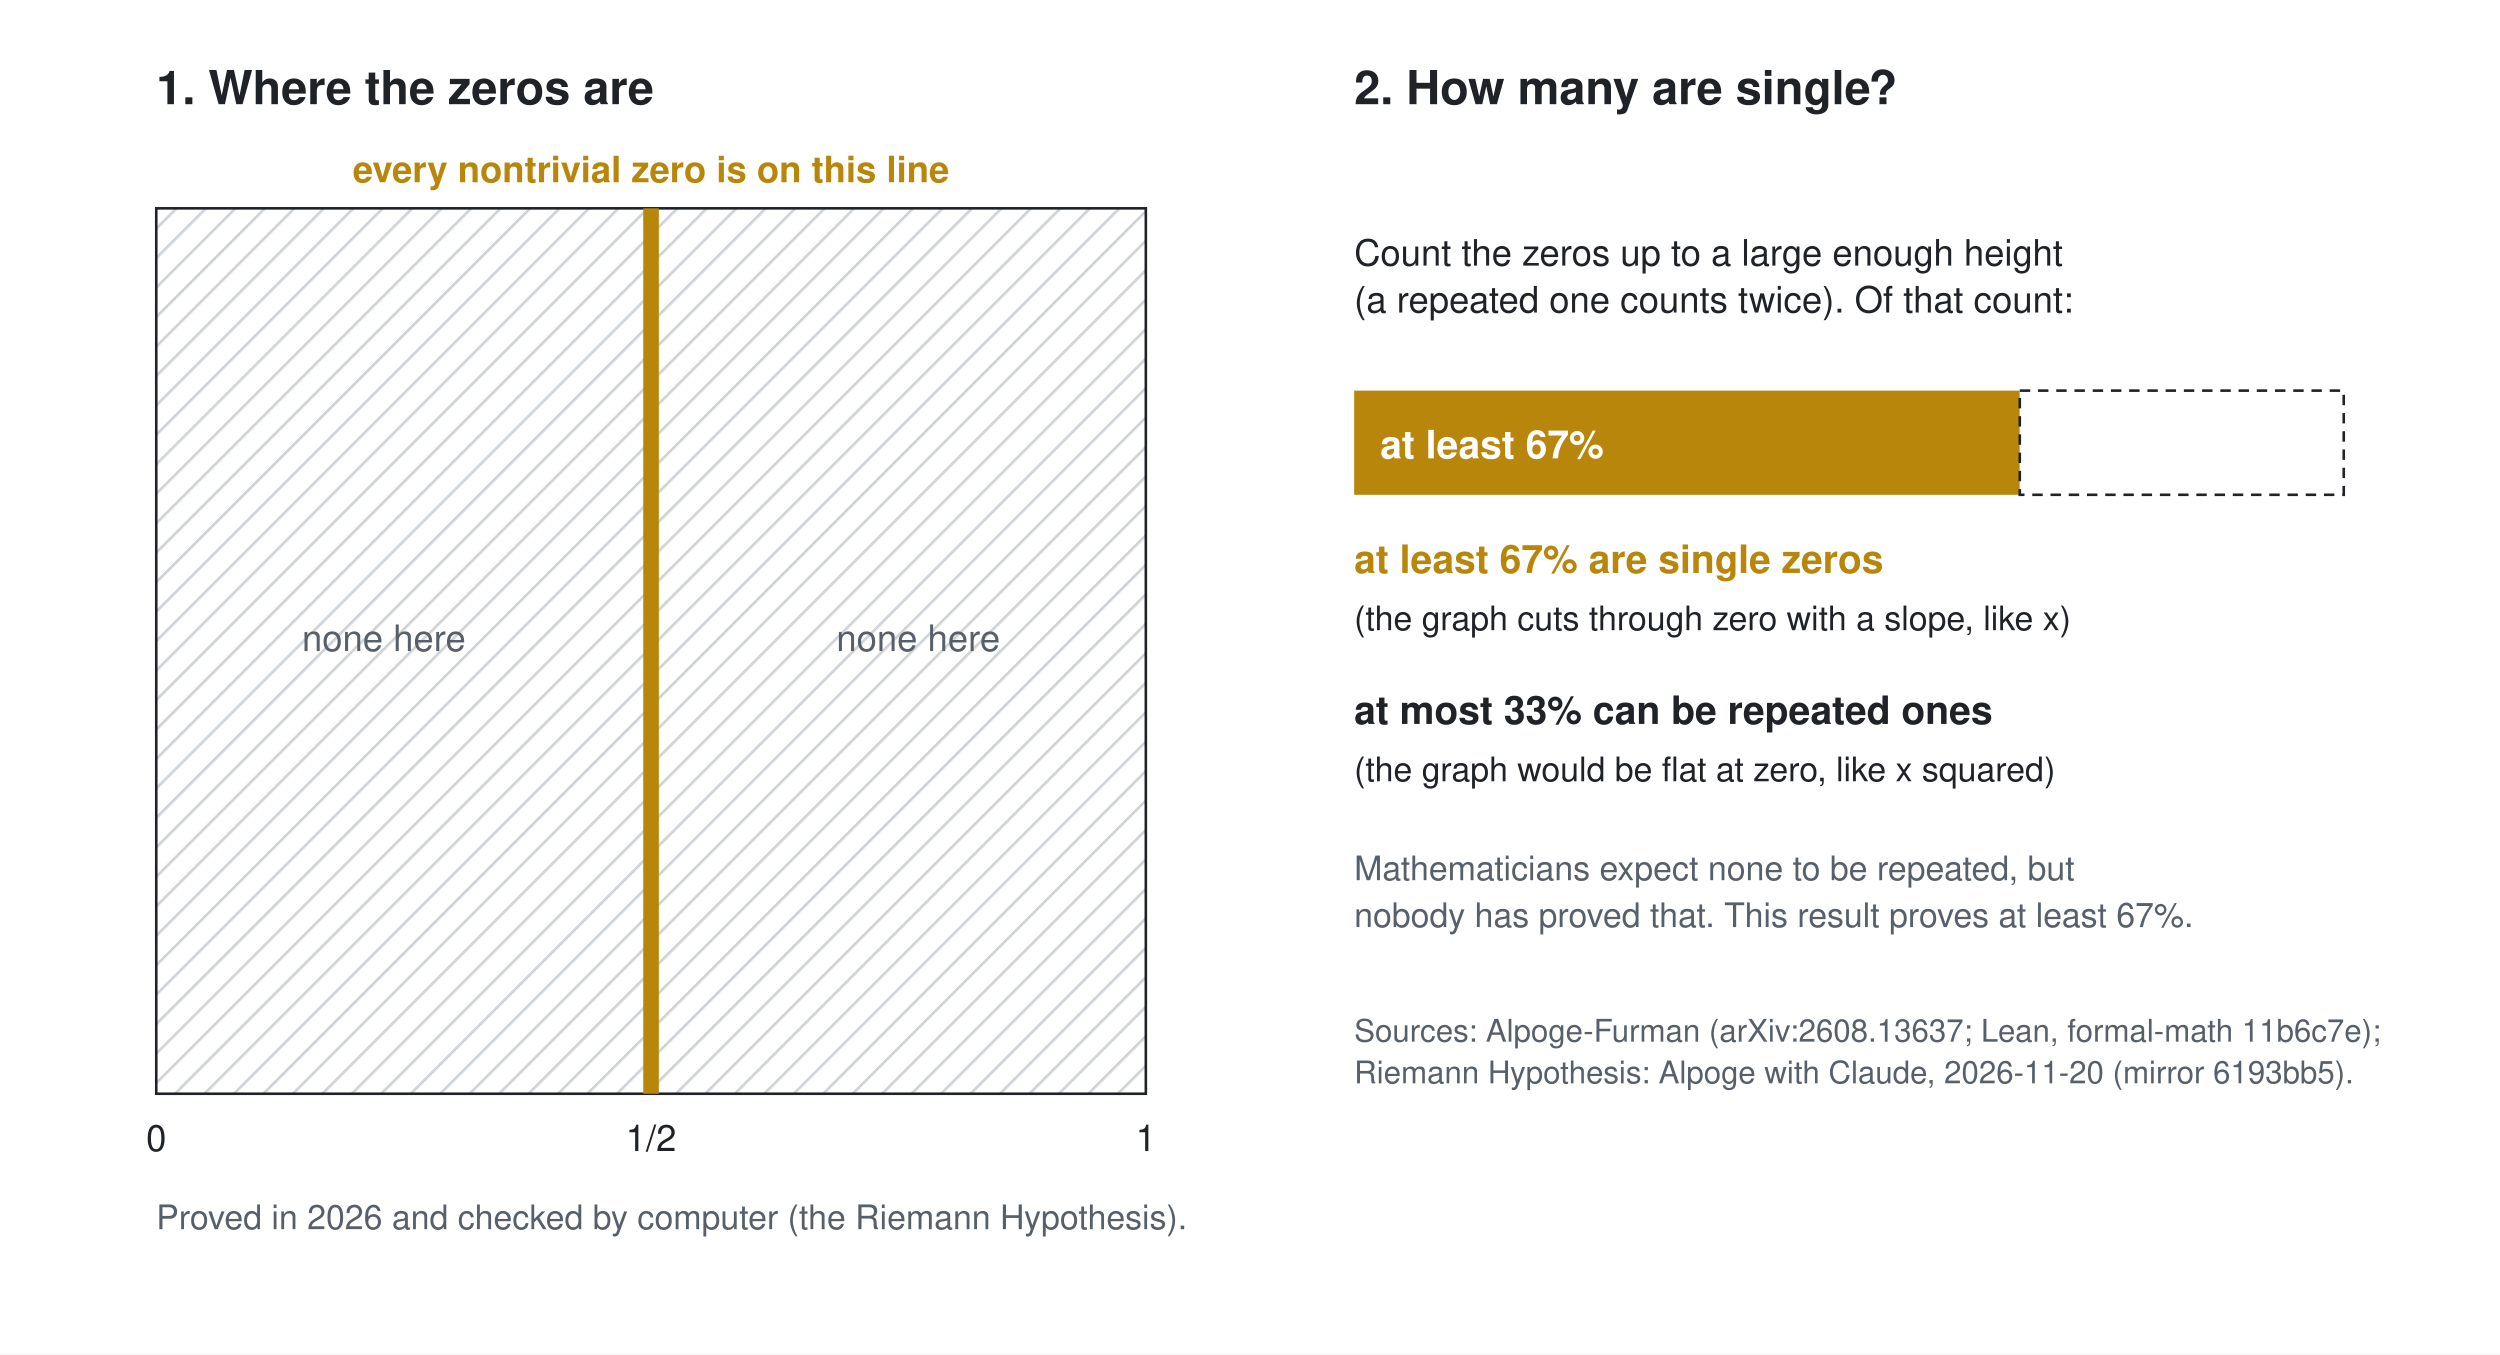
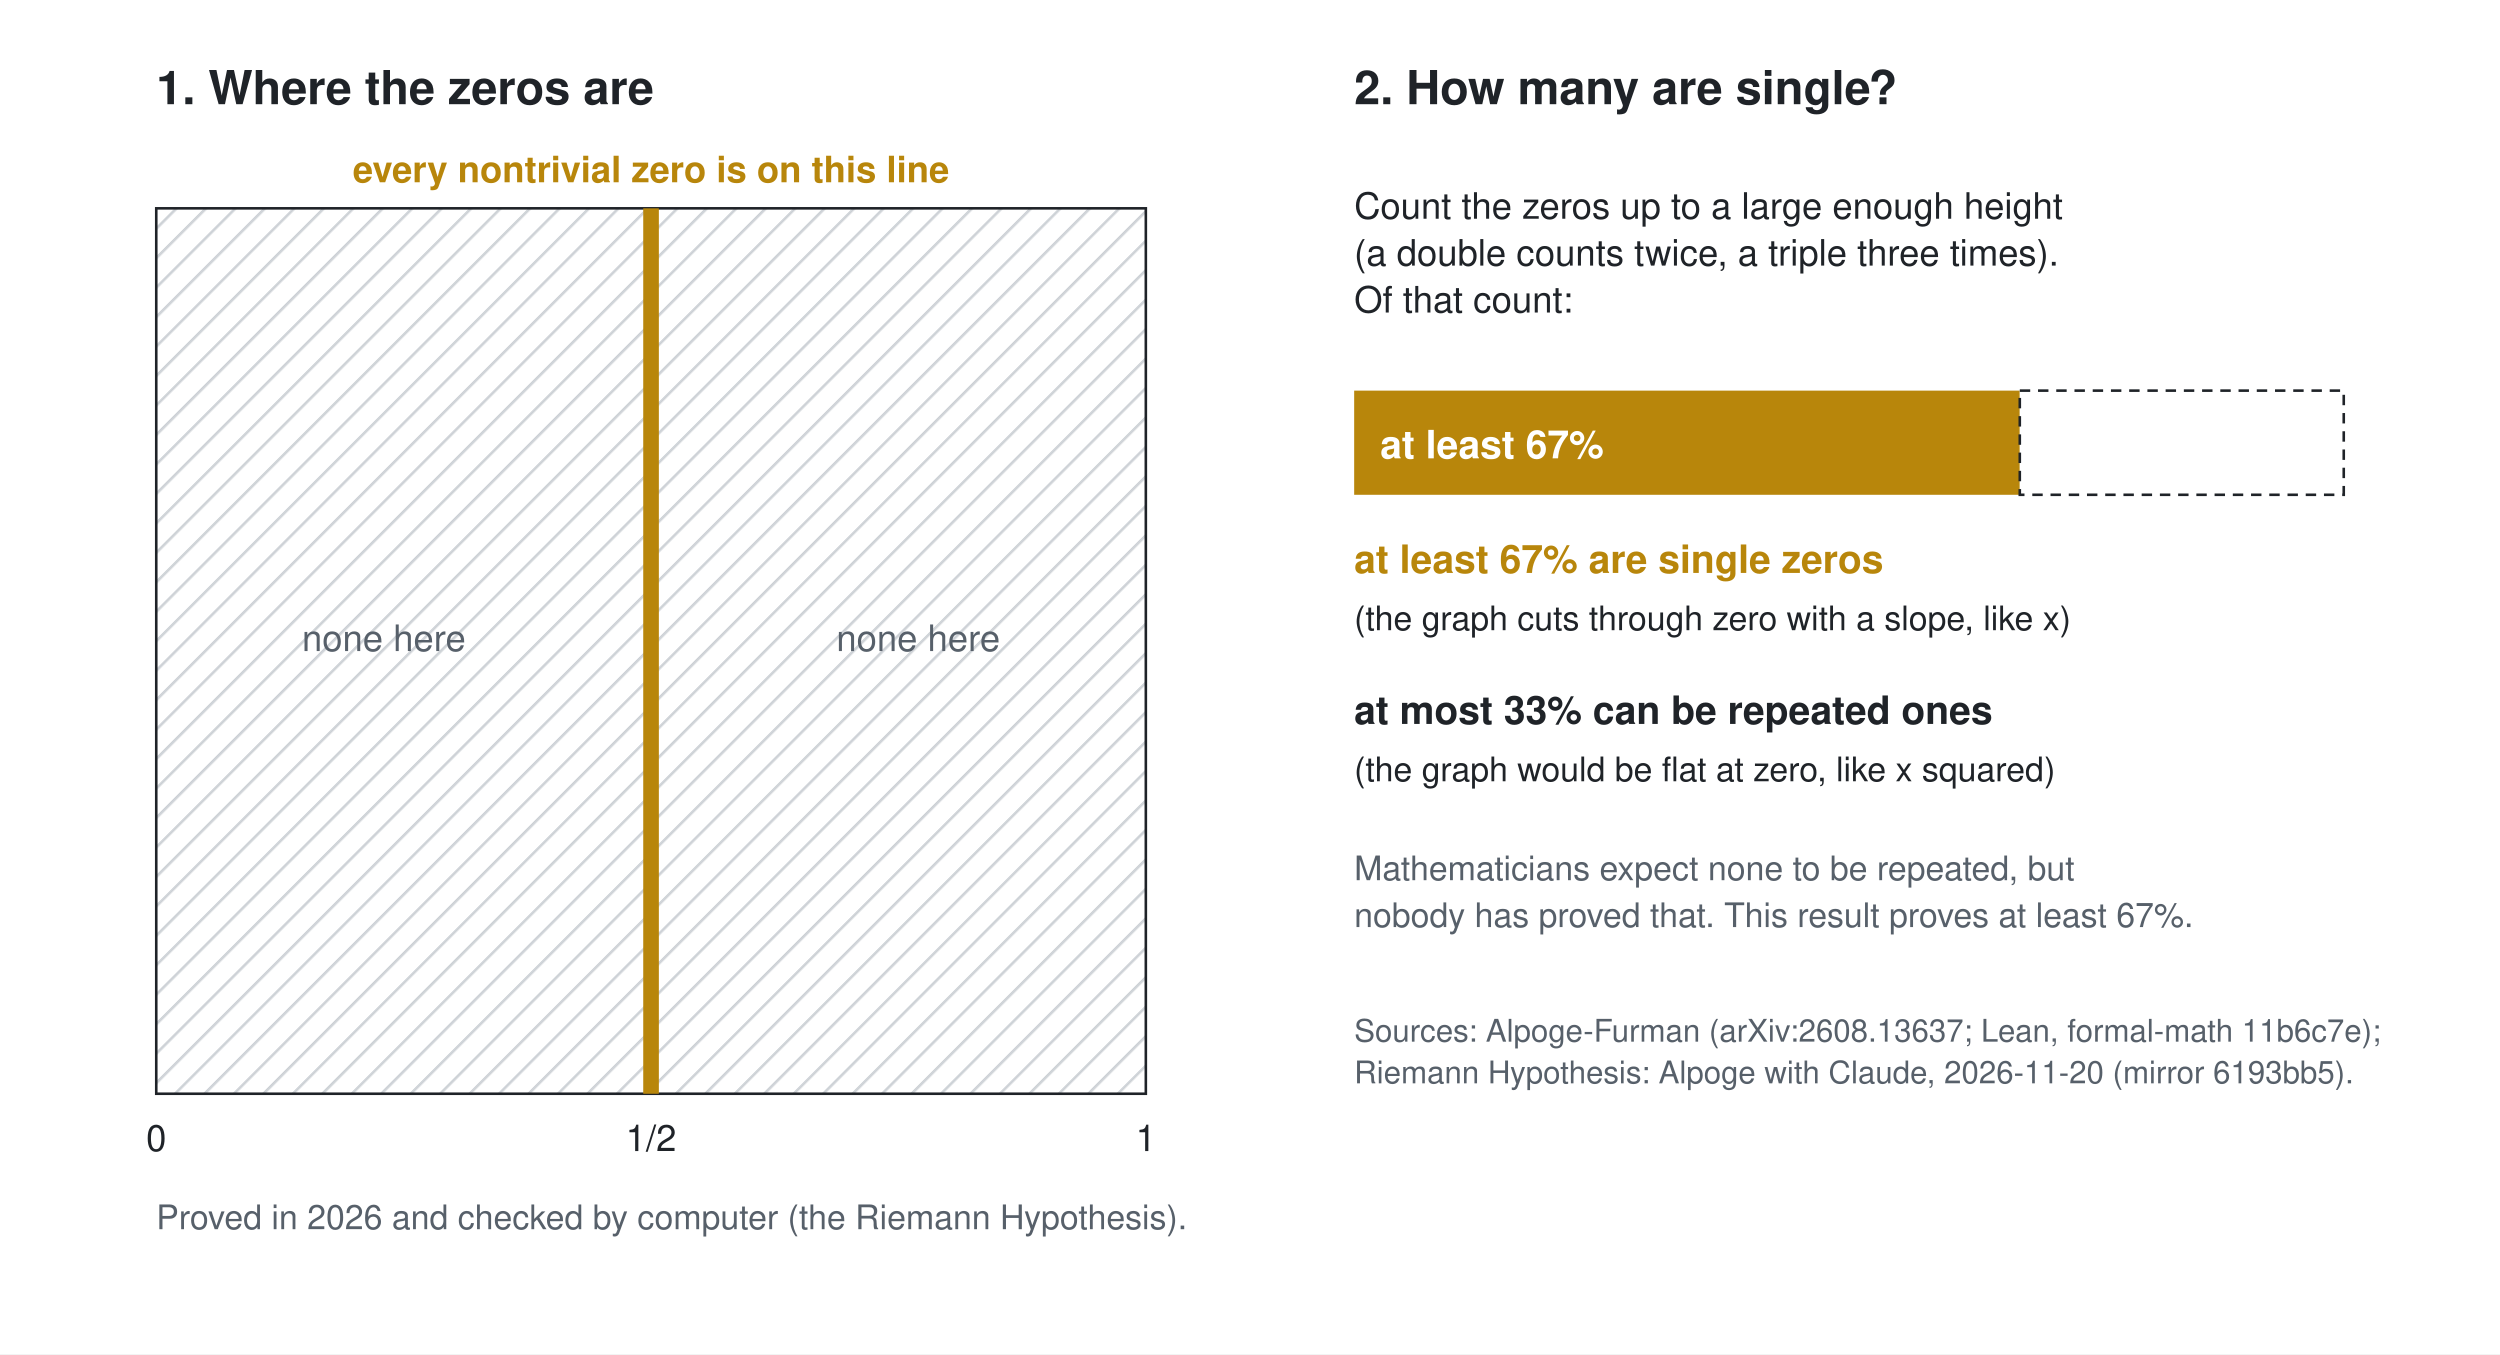
<svg xmlns="http://www.w3.org/2000/svg" viewBox="0 0 960 520" width="960" height="520" font-family="Helvetica, Arial, sans-serif">
  <rect width="960" height="520" fill="#ffffff" />
  <defs>
    <pattern id="hatch" width="8" height="8" patternUnits="userSpaceOnUse" patternTransform="rotate(45)">
      <line x1="0" y1="0" x2="0" y2="8" stroke="#8c959f" stroke-width="2" />
    </pattern>
  </defs>
  <text x="60" y="40" font-size="18" fill="#1f2328" font-weight="bold">1. Where the zeros are</text>
  <rect x="60.0" y="80" width="188.5" height="340" fill="url(#hatch)" opacity="0.45" />
  <rect x="251.5" y="80" width="188.5" height="340" fill="url(#hatch)" opacity="0.45" />
  <rect x="60.0" y="80" width="380.0" height="340" fill="none" stroke="#1f2328" stroke-width="1" />
  <line x1="250.0" y1="80" x2="250.0" y2="420" stroke="#b8860b" stroke-width="6" />
  <text x="250.0" y="70" font-size="14" fill="#b8860b" text-anchor="middle" font-weight="bold">every nontrivial zero is on this line</text>
  <text x="147.4" y="250.0" font-size="14" fill="#57606a" text-anchor="middle">none here</text>
  <text x="352.6" y="250.0" font-size="14" fill="#57606a" text-anchor="middle">none here</text>
  <text x="60.0" y="442" font-size="14" fill="#1f2328" text-anchor="middle">0</text>
  <text x="250.0" y="442" font-size="14" fill="#1f2328" text-anchor="middle">1/2</text>
  <text x="440.0" y="442" font-size="14" fill="#1f2328" text-anchor="middle">1</text>
  <text x="60" y="472" font-size="13" fill="#57606a">Proved in 2026 and checked by computer (the Riemann Hypothesis).</text>
  <text x="520" y="40" font-size="18" fill="#1f2328" font-weight="bold">2. How many are single?</text>
-   <text x="520" y="102" font-size="14" fill="#1f2328">Count the zeros up to a large enough height</text>
-   <text x="520" y="120" font-size="14" fill="#1f2328">(a repeated one counts twice). Of that count:</text>
+   <text x="520" y="84" font-size="14" fill="#1f2328">Count the zeros up to a large enough height</text>
+   <text x="520" y="102" font-size="14" fill="#1f2328">(a double counts twice, a triple three times).</text>
+   <text x="520" y="120" font-size="14" fill="#1f2328">Of that count:</text>
  <rect x="520" y="150" width="255.6" height="40" fill="#b8860b" />
  <rect x="775.6" y="150" width="124.4" height="40" fill="#ffffff" stroke="#1f2328" stroke-dasharray="4 3" />
  <text x="530" y="176" font-size="15" fill="#ffffff" font-weight="bold">at least 67%</text>
  <text x="520" y="220" font-size="15" fill="#b8860b" font-weight="bold">at least 67% are single zeros</text>
  <text x="520" y="242" font-size="13" fill="#1f2328">(the graph cuts through zero with a slope, like x)</text>
  <text x="520" y="278" font-size="15" fill="#1f2328" font-weight="bold">at most 33% can be repeated ones</text>
  <text x="520" y="300" font-size="13" fill="#1f2328">(the graph would be flat at zero, like x squared)</text>
  <text x="520" y="338" font-size="13" fill="#57606a">Mathematicians expect none to be repeated, but</text>
  <text x="520" y="356" font-size="13" fill="#57606a">nobody has proved that. This result proves at least 67%.</text>
  <text x="520" y="400" font-size="12" fill="#57606a">Sources: Alpoge-Furman (arXiv:2608.13637; Lean, formal-math 11b6c7e);</text>
  <text x="520" y="416" font-size="12" fill="#57606a">Riemann Hypothesis: Alpoge with Claude, 2026-11-20 (mirror 6193bb5).</text>
</svg>
